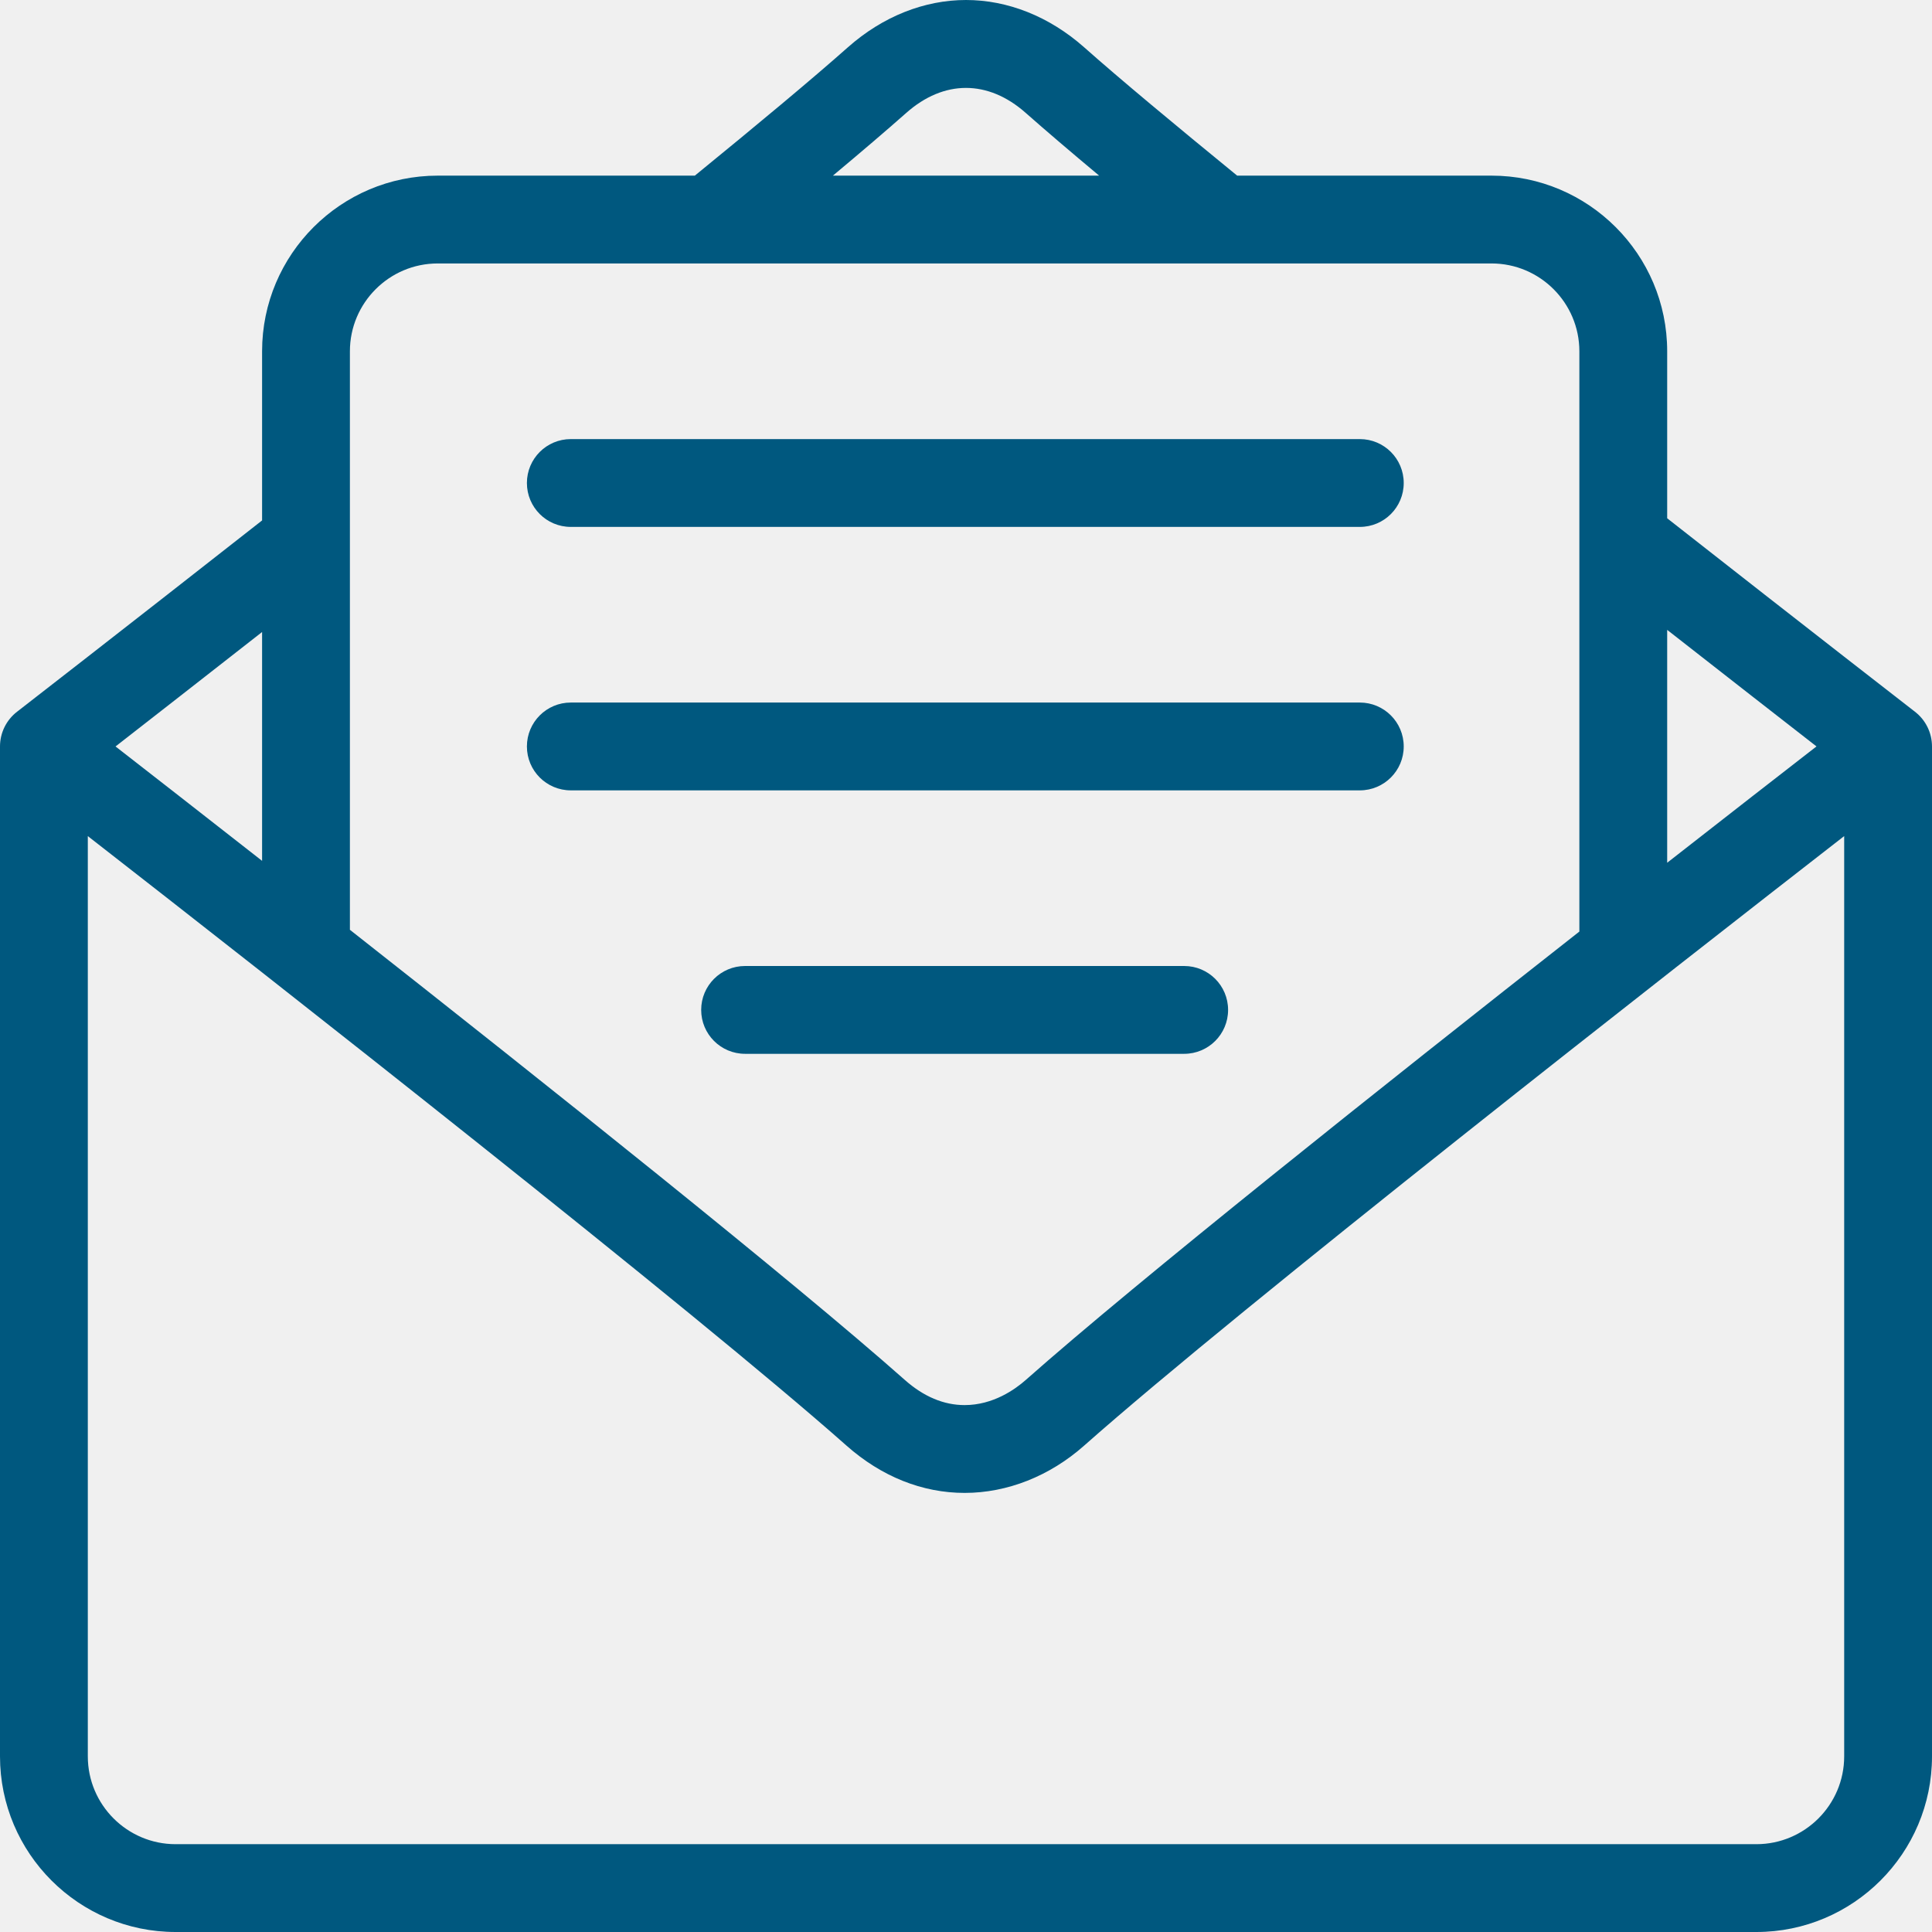
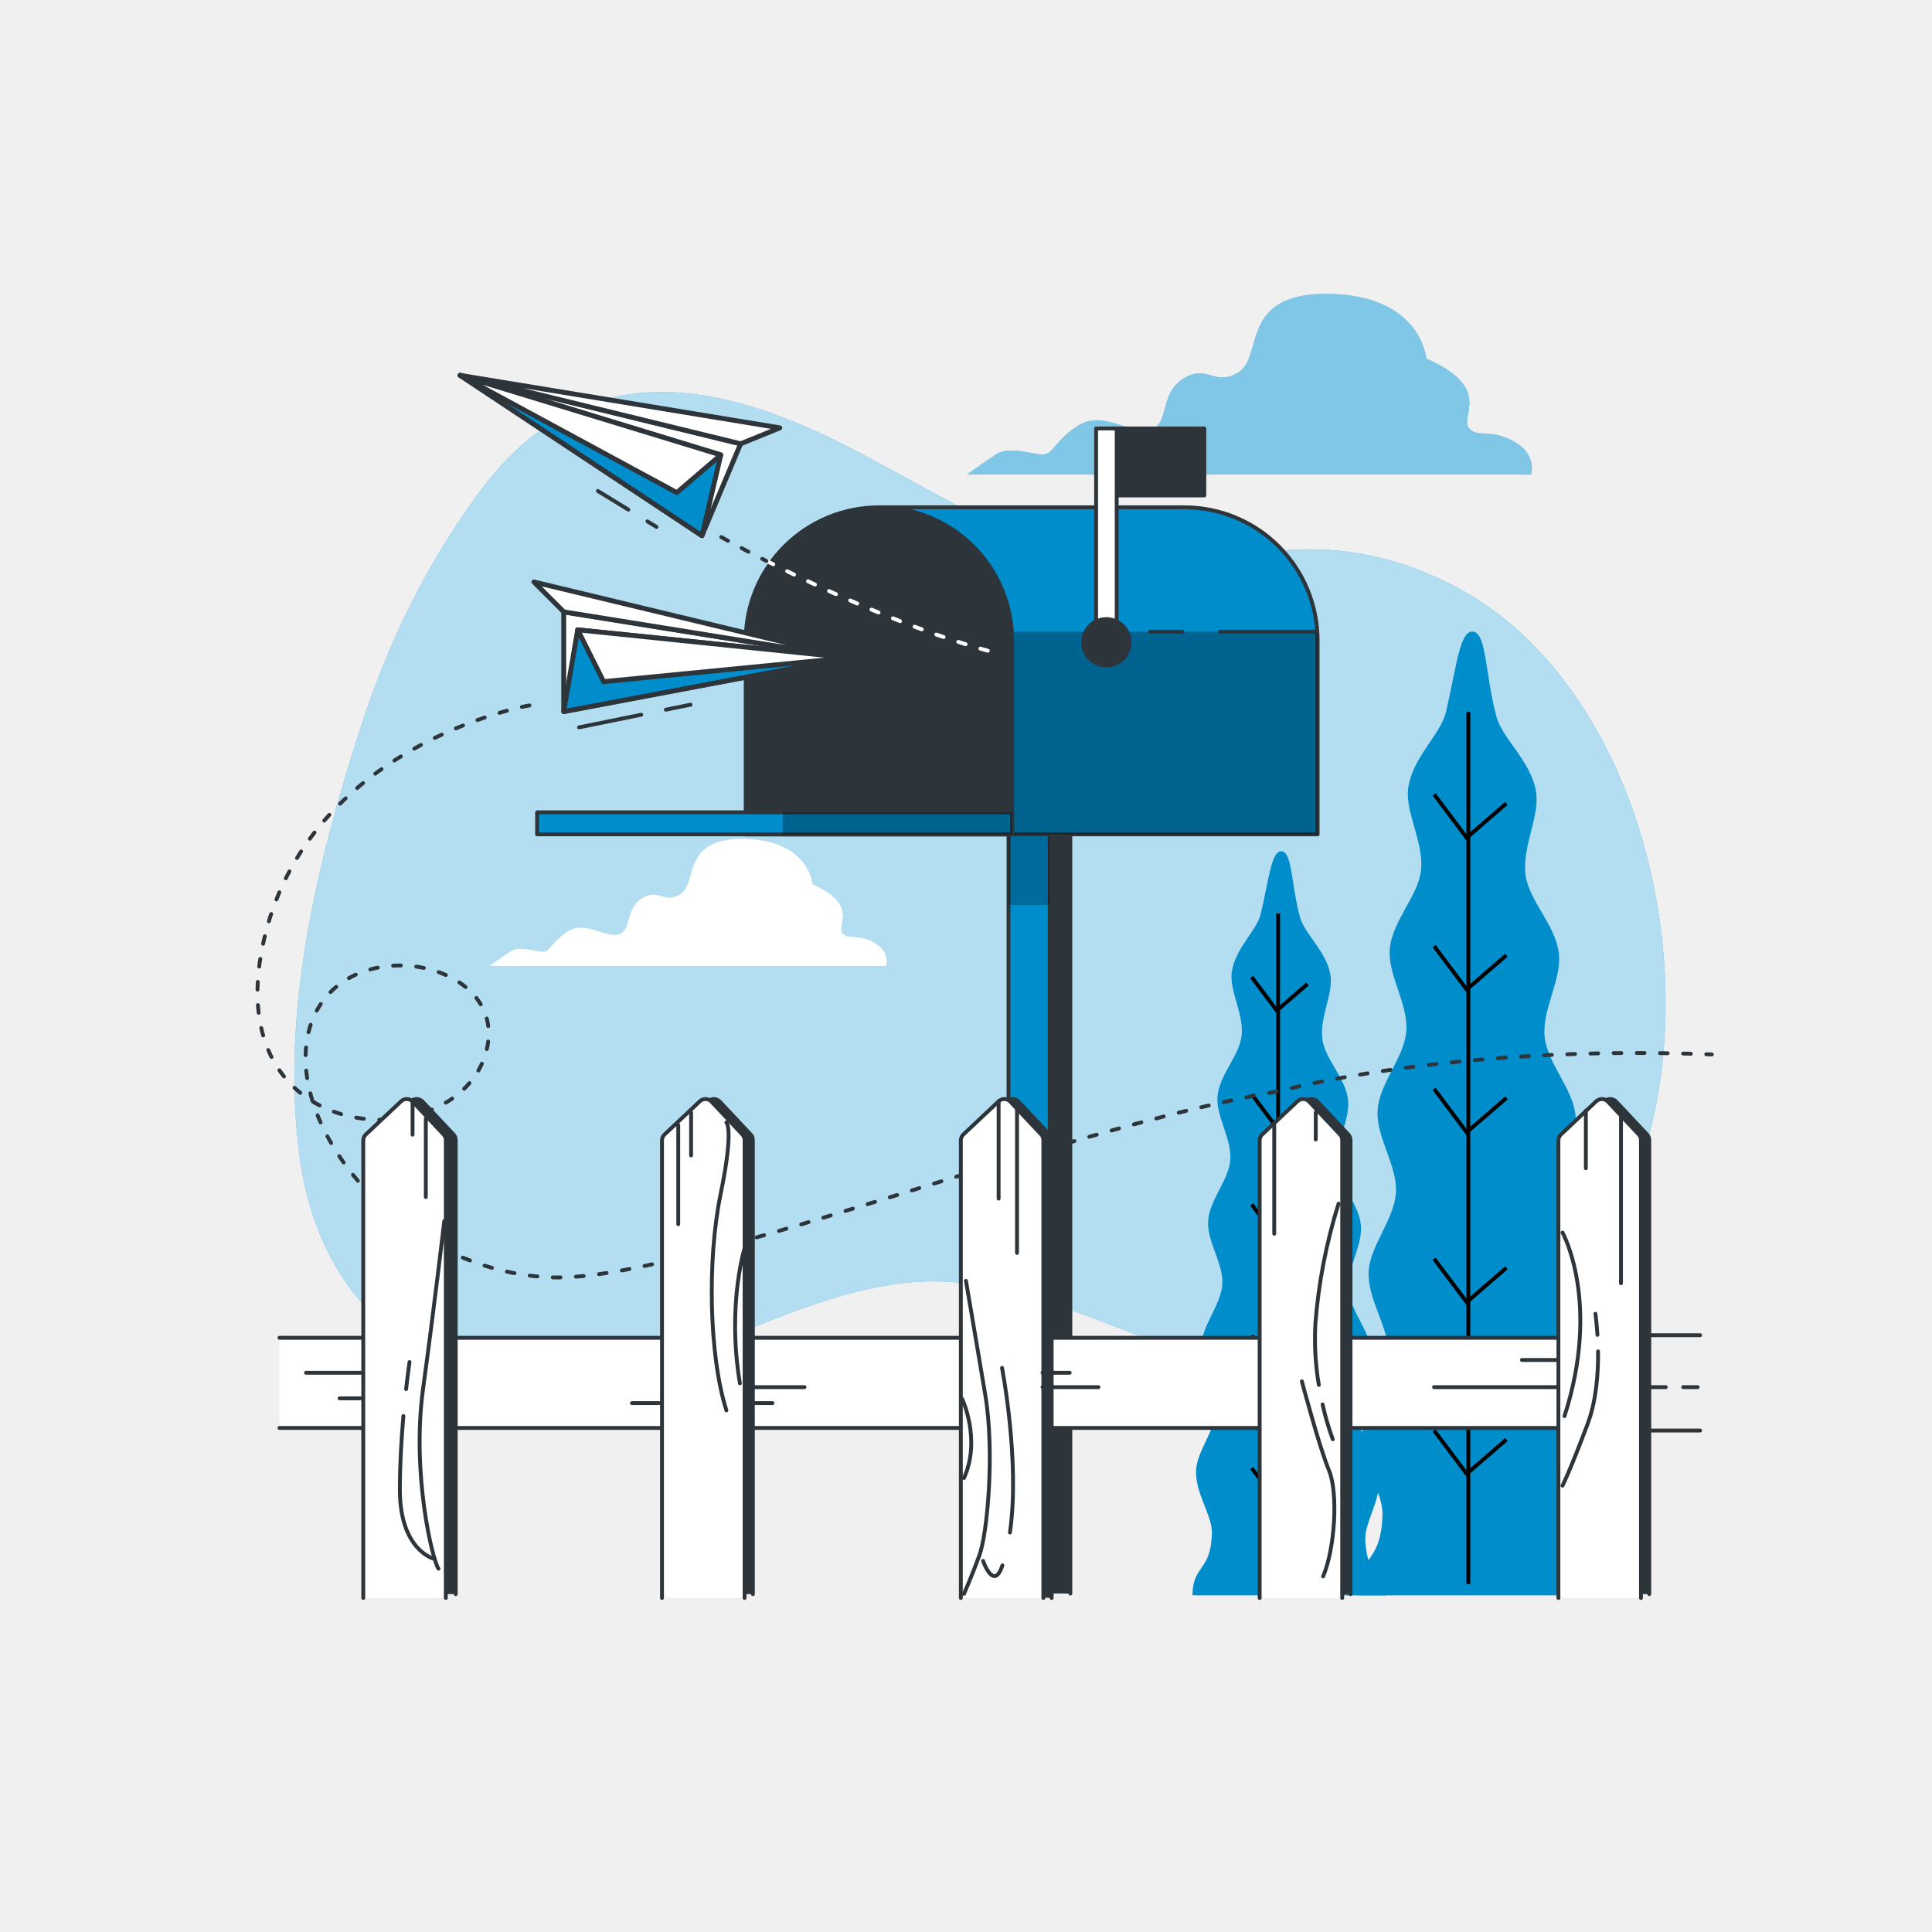
- <svg xmlns="http://www.w3.org/2000/svg" width="99" height="99" viewBox="0 0 99 99" fill="none">
-   <g clipPath="url(#clip0)">
-     <path d="M99 38.25C98.999 37.554 98.679 36.898 98.128 36.472C98.128 36.472 92.595 32.181 85.43 26.558V18C85.43 13.036 81.394 9 76.43 9H63.395C60.189 6.381 57.407 4.067 55.549 2.419C53.761 0.838 51.631 0 49.501 3.97697e-08C47.369 -0 45.238 0.839 43.453 2.419C41.595 4.067 38.813 6.382 35.605 9H22.43C17.466 9 13.43 13.036 13.43 18V26.668C6.335 32.236 0.874 36.47 0.872 36.472C0.321 36.898 0.001 37.554 0 38.25H0V90C0 94.963 4.036 99 9 99H90C94.964 99 99 94.964 99 90V38.25H99ZM85.43 32.276C88.61 34.766 91.307 36.867 93.081 38.248C91.309 39.623 88.607 41.724 85.43 44.209V32.276ZM46.437 5.787C48.366 4.078 50.632 4.076 52.565 5.79C53.578 6.685 54.855 7.774 56.322 9H42.68C44.147 7.774 45.424 6.684 46.437 5.787ZM17.93 18C17.93 15.519 19.949 13.5 22.43 13.5H76.43C78.91 13.5 80.93 15.519 80.93 18V47.735C70.869 55.637 58.281 65.65 52.565 70.71C52.022 71.191 50.891 72 49.429 72C48.361 72 47.331 71.567 46.364 70.71C40.587 65.595 27.971 55.544 17.93 47.645V18ZM13.43 32.386V44.112C10.314 41.672 7.664 39.606 5.92 38.25C7.665 36.891 10.313 34.826 13.43 32.386ZM94.5 90C94.5 92.481 92.481 94.5 90 94.5H9C6.519 94.5 4.5 92.481 4.5 90V42.844C13.885 50.149 35.597 67.185 43.381 74.081C45.169 75.663 47.261 76.5 49.43 76.5C51.614 76.5 53.787 75.641 55.549 74.081C63.639 66.917 85.781 49.619 94.5 42.843V90Z" fill="#00587F" />
-     <path d="M29.25 27H69.68C70.924 27 71.93 25.994 71.93 24.75C71.93 23.506 70.924 22.5 69.68 22.5H29.25C28.006 22.5 27 23.506 27 24.75C27 25.994 28.006 27 29.25 27Z" fill="#00587F" />
-     <path d="M71.93 38.25C71.93 37.006 70.923 36 69.68 36H29.25C28.006 36 27 37.006 27 38.25C27 39.494 28.006 40.5 29.25 40.5H69.68C70.923 40.5 71.93 39.494 71.93 38.25Z" fill="#00587F" />
-     <path d="M62.93 51.75C62.93 50.506 61.923 49.5 60.68 49.5H38.18C36.936 49.5 35.93 50.506 35.93 51.75C35.93 52.994 36.936 54 38.18 54H60.68C61.923 54 62.93 52.994 62.93 51.75Z" fill="#00587F" />
+ <svg xmlns="http://www.w3.org/2000/svg" width="171" height="171" viewBox="0 0 171 171" fill="none">
+   <path d="M129.275 52.176C123.953 49.262 118.409 48.092 112.359 48.841C104.907 49.761 99.021 50.845 91.891 48.068C85.895 45.736 80.42 42.254 74.702 39.368C63.005 33.434 51.394 31.598 42.625 43.301C37.961 49.529 34.417 56.68 31.972 64.224C28.019 76.396 24.77 89.874 26.551 102.586C28.805 118.701 42.625 126.267 59.158 120.429C65.844 118.069 72.297 114.615 79.428 113.626C94.35 111.554 106.648 125.254 124.541 121.923C155.383 116.191 153.105 65.223 129.275 52.176Z" fill="#008DCC" />
+   <path opacity="0.7" d="M129.275 52.176C123.953 49.262 118.409 48.092 112.359 48.841C104.907 49.761 99.021 50.845 91.891 48.068C85.895 45.736 80.42 42.254 74.702 39.368C63.005 33.434 51.394 31.598 42.625 43.301C37.961 49.529 34.417 56.68 31.972 64.224C28.019 76.396 24.77 89.874 26.551 102.586C28.805 118.701 42.625 126.267 59.158 120.429C65.844 118.069 72.297 114.615 79.428 113.626C94.35 111.554 106.648 125.254 124.541 121.923C155.383 116.191 153.105 65.223 129.275 52.176Z" fill="white" />
+   <path d="M133.944 39.046C131.772 37.859 130.787 38.848 129.997 37.859C129.207 36.871 132.169 34.306 126.235 31.741C126.235 31.741 125.842 26.214 117.747 26.016C109.652 25.817 111.833 31.543 109.662 32.924C107.49 34.306 106.898 32.148 104.727 33.516C102.555 34.884 103.543 37.661 101.768 38.054C99.993 38.447 97.62 36.279 95.448 37.661C93.276 39.043 93.276 40.226 92.292 40.226C91.307 40.226 89.33 39.436 88.147 40.226C86.963 41.016 85.578 42.004 85.578 42.004H135.51C135.51 42.004 136.115 40.229 133.944 39.046Z" fill="#008DCC" />
+   <path opacity="0.5" d="M133.944 39.046C131.772 37.859 130.787 38.848 129.997 37.859C129.207 36.871 132.169 34.306 126.235 31.741C126.235 31.741 125.842 26.214 117.747 26.016C109.652 25.817 111.833 31.543 109.662 32.924C107.49 34.306 106.898 32.148 104.727 33.516C102.555 34.884 103.543 37.661 101.768 38.054C99.993 38.447 97.62 36.279 95.448 37.661C93.276 39.043 93.276 40.226 92.292 40.226C91.307 40.226 89.33 39.436 88.147 40.226C86.963 41.016 85.578 42.004 85.578 42.004H135.51C135.51 42.004 136.115 40.229 133.944 39.046Z" fill="white" />
+   <path d="M77.317 83.413C75.792 82.582 75.098 83.273 74.544 82.582C73.99 81.891 76.069 80.086 71.91 78.283C71.91 78.283 71.633 74.402 65.946 74.261C60.259 74.121 61.787 78.143 60.262 79.114C58.737 80.086 58.323 78.56 56.797 79.532C55.272 80.503 55.963 82.442 54.718 82.719C53.473 82.996 51.804 81.471 50.272 82.442C48.74 83.413 48.747 84.244 48.056 84.244C47.365 84.244 45.973 83.69 45.142 84.244C44.311 84.798 43.34 85.493 43.34 85.493H78.426C78.426 85.493 78.843 84.244 77.317 83.413Z" fill="white" />
+   <path opacity="0.5" d="M77.317 83.413C75.792 82.582 75.098 83.273 74.544 82.582C73.99 81.891 76.069 80.086 71.91 78.283C71.91 78.283 71.633 74.402 65.946 74.261C60.259 74.121 61.787 78.143 60.262 79.114C58.737 80.086 58.323 78.56 56.797 79.532C55.272 80.503 55.963 82.442 54.718 82.719C53.473 82.996 51.804 81.471 50.272 82.442C48.74 83.413 48.747 84.244 48.056 84.244C47.365 84.244 45.973 83.69 45.142 84.244C44.311 84.798 43.34 85.493 43.34 85.493H78.426C78.426 85.493 78.843 84.244 77.317 83.413Z" fill="white" />
+   <path d="M120.682 141.203H142.297C141.883 138.559 140.183 139.024 139.958 134.927C139.845 132.875 141.757 130.31 141.589 127.601C141.452 125.368 139.253 123.08 139.082 120.525C138.928 118.22 140.792 115.662 140.624 113.179C140.45 110.833 138.23 108.579 138.022 106.137C137.83 103.743 139.67 101.175 139.451 98.767C139.233 96.36 136.965 94.147 136.715 91.773C136.466 89.335 138.248 86.708 137.974 84.376C137.687 81.896 135.347 79.755 135.029 77.471C134.687 74.93 136.332 72.214 135.946 70.019C135.471 67.331 132.967 65.385 132.44 63.401C131.459 59.704 131.582 56.144 130.423 55.911C129.188 55.665 128.904 59.157 127.967 63.059C127.495 65.019 125.05 67.006 124.646 69.697C124.321 71.876 126.052 74.526 125.768 77.057C125.515 79.325 123.234 81.503 123.011 83.969C122.803 86.288 124.653 88.842 124.472 91.267C124.294 93.624 122.078 95.871 121.931 98.264C121.784 100.659 123.685 103.162 123.555 105.525C123.422 107.947 121.25 110.235 121.137 112.564C121.021 115.029 122.967 117.516 122.871 119.8C122.765 122.334 120.624 124.653 120.546 126.869C120.45 129.558 122.423 132.037 122.362 134.086C122.232 138.532 120.197 137.605 120.125 141.182L120.682 141.203Z" fill="#008DCC" />
+   <path d="M129.961 63.015V140.205" stroke="black" stroke-width="0.342" stroke-miterlimit="10" />
+   <path d="M133.332 71.106L129.813 74.146L126.934 70.306" stroke="black" stroke-width="0.342" stroke-miterlimit="10" />
+   <path d="M133.332 84.543L129.813 87.58L126.934 83.743" stroke="black" stroke-width="0.342" stroke-miterlimit="10" />
+   <path d="M133.332 97.177L129.813 100.218L126.934 96.377" stroke="black" stroke-width="0.342" stroke-miterlimit="10" />
+   <path d="M133.332 112.214L129.813 115.251L126.934 111.414" stroke="black" stroke-width="0.342" stroke-miterlimit="10" />
+   <path d="M133.332 127.41L129.813 130.447L126.934 126.609" stroke="black" stroke-width="0.342" stroke-miterlimit="10" />
+   <path d="M105.96 141.203H122.646C122.324 139.151 121.015 139.52 120.84 136.36C120.751 134.766 122.225 132.796 122.099 130.703C121.993 128.993 120.296 127.211 120.163 125.231C120.043 123.453 121.493 121.469 121.353 119.561C121.22 117.748 119.5 116.011 119.346 114.126C119.192 112.242 120.618 110.293 120.45 108.436C120.283 106.578 118.528 104.868 118.344 103.039C118.152 101.154 119.527 99.13 119.315 97.324C119.093 95.412 117.287 93.76 117.044 91.999C116.77 90.036 118.049 87.939 117.748 86.247C117.383 84.171 115.45 82.666 115.047 81.137C114.287 78.285 114.383 75.532 113.487 75.354C112.533 75.162 112.314 77.857 111.592 80.874C111.23 82.385 109.339 83.921 109.027 86.004C108.778 87.686 110.112 89.731 109.893 91.684C109.698 93.435 107.94 95.104 107.765 97.02C107.605 98.808 109.034 100.782 108.894 102.652C108.757 104.472 107.051 106.206 106.931 108.052C106.811 109.899 108.299 111.835 108.186 113.658C108.073 115.481 106.408 117.293 106.322 119.092C106.23 120.994 107.731 122.912 107.659 124.677C107.577 126.633 105.926 128.439 105.864 130.149C105.789 132.222 107.314 134.14 107.266 135.717C107.164 139.137 105.594 138.436 105.539 141.189L105.96 141.203Z" fill="#008DCC" />
+   <path d="M113.125 80.849V140.432" stroke="black" stroke-width="0.342" stroke-miterlimit="10" />
+   <path d="M115.724 87.095L113.008 89.441L110.785 86.476" stroke="black" stroke-width="0.342" stroke-miterlimit="10" />
+   <path d="M115.724 97.464L113.008 99.81L110.785 96.848" stroke="black" stroke-width="0.342" stroke-miterlimit="10" />
+   <path d="M115.724 107.218L113.008 109.564L110.785 106.602" stroke="black" stroke-width="0.342" stroke-miterlimit="10" />
+   <path d="M115.724 118.826L113.008 121.172L110.785 118.207" stroke="black" stroke-width="0.342" stroke-miterlimit="10" />
+   <path d="M115.724 130.556L113.008 132.898L110.785 129.937" stroke="black" stroke-width="0.342" stroke-miterlimit="10" />
+   <path d="M91.086 141.042V71.896H94.735V141.042" fill="#2E353A" />
+   <path d="M91.086 141.042V71.896H94.735V141.042" stroke="#2E353A" stroke-width="0.342" stroke-linecap="round" stroke-linejoin="round" />
+   <path d="M89.262 141.042V71.896H92.911V141.042" fill="#008DCC" />
+   <path d="M89.262 141.042V71.896H92.911V141.042" stroke="#2E353A" stroke-width="0.342" stroke-linecap="round" stroke-linejoin="round" />
+   <g style="mix-blend-mode:multiply" opacity="0.3">
+     <path d="M92.911 71.896H89.262V80.104H92.911V71.896Z" fill="#2E353A" />
  </g>
-   <defs>
-     <clipPath id="clip0">
-       <rect width="99" height="99" fill="white" />
-     </clipPath>
-   </defs>
+   <path d="M104.831 44.902H77.793L89.578 73.849H116.62V56.688C116.62 55.14 116.315 53.607 115.723 52.177C115.13 50.747 114.262 49.447 113.167 48.353C112.072 47.259 110.773 46.391 109.343 45.798C107.912 45.206 106.379 44.902 104.831 44.902Z" fill="#008DCC" stroke="#2E353A" stroke-width="0.342" stroke-linecap="round" stroke-linejoin="round" />
+   <g style="mix-blend-mode:multiply" opacity="0.3">
+     <path d="M87.516 68.781L89.568 73.849H116.62V56.688C116.62 56.428 116.62 56.168 116.592 55.911H87.522L87.516 68.781Z" fill="black" />
+   </g>
+   <path d="M104.638 55.911H101.793" stroke="#2E353A" stroke-width="0.342" stroke-linecap="round" stroke-linejoin="round" />
+   <path d="M116.588 55.911H107.977" stroke="#2E353A" stroke-width="0.342" stroke-linecap="round" stroke-linejoin="round" />
+   <path d="M77.793 44.902C80.919 44.902 83.918 46.144 86.129 48.355C88.339 50.566 89.581 53.565 89.581 56.691V73.853H66.004V56.688C66.005 53.562 67.247 50.564 69.458 48.354C71.669 46.144 74.667 44.902 77.793 44.902Z" fill="#2E353A" stroke="#2E353A" stroke-width="0.342" stroke-linecap="round" stroke-linejoin="round" />
+   <path d="M89.584 71.896H69.269V73.849H89.584V71.896Z" fill="#008DCC" stroke="#2E353A" stroke-width="0.342" stroke-linecap="round" stroke-linejoin="round" />
+   <path d="M89.581 71.896H47.539V73.849H89.581V71.896Z" fill="#008DCC" stroke="#2E353A" stroke-width="0.342" stroke-linecap="round" stroke-linejoin="round" />
+   <path opacity="0.3" d="M89.584 71.896H69.269V73.849H89.584V71.896Z" fill="black" />
+   <path d="M106.593 37.925H98.156V43.852H106.593V37.925Z" fill="#2E353A" stroke="#2E353A" stroke-width="0.342" stroke-linecap="round" stroke-linejoin="round" />
+   <path d="M98.838 37.925H97.016V56.393H98.838V37.925Z" fill="white" stroke="#2E353A" stroke-width="0.342" stroke-linecap="round" stroke-linejoin="round" />
+   <path d="M97.923 58.9C99.056 58.9 99.975 57.981 99.975 56.848C99.975 55.715 99.056 54.796 97.923 54.796C96.79 54.796 95.871 55.715 95.871 56.848C95.871 57.981 96.79 58.9 97.923 58.9Z" fill="#2E353A" stroke="#2E353A" stroke-width="0.342" stroke-linecap="round" stroke-linejoin="round" />
+   <path d="M67.836 49.641C72.597 52.059 80.873 55.933 88.506 57.883" stroke="white" stroke-width="0.342" stroke-linecap="round" stroke-linejoin="round" stroke-dasharray="0.68 1.37" />
+   <path d="M63.84 47.537C63.84 47.537 65.365 48.399 67.834 49.654" stroke="#2E353A" stroke-width="0.342" stroke-linecap="round" stroke-linejoin="round" stroke-dasharray="0.68 1.37" />
+   <path d="M62.129 47.411L65.552 39.279L40.727 33.222L62.129 47.411Z" fill="white" stroke="#2E353A" stroke-width="0.432" stroke-linecap="round" stroke-linejoin="round" />
+   <path d="M63.798 40.264L62.129 47.411L40.727 33.222L63.798 40.264Z" fill="#008DCC" stroke="#2E353A" stroke-width="0.432" stroke-linecap="round" stroke-linejoin="round" />
+   <path d="M63.798 40.264L59.903 43.601L40.727 33.222L63.798 40.264Z" fill="white" stroke="#2E353A" stroke-width="0.432" stroke-linecap="round" stroke-linejoin="round" />
+   <path d="M65.552 39.279L69.02 37.87L40.727 33.222L65.552 39.279Z" fill="white" stroke="#2E353A" stroke-width="0.432" stroke-linecap="round" stroke-linejoin="round" />
+   <path d="M57.301 46.146L58.105 46.639" stroke="#2E353A" stroke-width="0.342" stroke-linecap="round" stroke-linejoin="round" />
+   <path d="M52.922 43.459L55.613 45.107" stroke="#2E353A" stroke-width="0.342" stroke-linecap="round" stroke-linejoin="round" />
+   <path d="M49.895 62.979V54.159L75.127 58.215L49.895 62.979Z" fill="white" stroke="#2E353A" stroke-width="0.432" stroke-linecap="round" stroke-linejoin="round" />
+   <path d="M51.129 55.746L49.895 62.979L75.127 58.215L51.129 55.746Z" fill="#008DCC" stroke="#2E353A" stroke-width="0.432" stroke-linecap="round" stroke-linejoin="round" />
+   <path d="M51.133 55.746L53.428 60.332L75.131 58.215L51.133 55.746Z" fill="white" stroke="#2E353A" stroke-width="0.432" stroke-linecap="round" stroke-linejoin="round" />
+   <path d="M49.905 54.158L47.258 51.511L75.138 58.214L49.905 54.158Z" fill="white" stroke="#2E353A" stroke-width="0.432" stroke-linecap="round" stroke-linejoin="round" />
+   <path d="M58.934 62.815L61.122 62.371" stroke="#2E353A" stroke-width="0.342" stroke-linecap="round" stroke-linejoin="round" />
+   <path d="M51.25 64.378L56.753 63.26" stroke="#2E353A" stroke-width="0.342" stroke-linecap="round" stroke-linejoin="round" />
+   <path d="M46.859 62.435C46.859 62.435 27.023 65.856 23.262 83.639C19.5 101.424 39.336 102.45 42.755 93.9C46.175 85.35 31.128 81.93 27.707 90.138C24.288 98.346 34.547 112.368 48.569 113.052C60.221 113.619 92.889 100.018 113.208 96.581C113.208 96.581 128.256 92.415 151.512 93.328" stroke="#2E353A" stroke-width="0.342" stroke-linecap="round" stroke-linejoin="round" stroke-dasharray="0.68 1.37" />
+   <path d="M144.773 118.181H150.475" stroke="#2E353A" stroke-width="0.342" stroke-linecap="round" stroke-linejoin="round" />
+   <path d="M144.773 126.615H150.475" stroke="#2E353A" stroke-width="0.342" stroke-linecap="round" stroke-linejoin="round" />
+   <path d="M24.734 126.389H144.092V118.406H24.734" fill="white" />
+   <path d="M24.734 126.389H144.092V118.406H24.734" stroke="#2E353A" stroke-width="0.342" stroke-linecap="round" stroke-linejoin="round" />
+   <path d="M33.035 141.095V100.937C33.035 100.839 33.055 100.741 33.094 100.651C33.133 100.56 33.19 100.478 33.261 100.41L36.38 97.473C36.52 97.341 36.707 97.271 36.899 97.277C37.092 97.282 37.274 97.364 37.406 97.504L40.142 100.414C40.266 100.549 40.336 100.726 40.337 100.91V141.095" fill="#2E353A" />
+   <path d="M33.035 141.095V100.937C33.035 100.839 33.055 100.741 33.094 100.651C33.133 100.56 33.19 100.478 33.261 100.41L36.38 97.473C36.52 97.341 36.707 97.271 36.899 97.277C37.092 97.282 37.274 97.364 37.406 97.504L40.142 100.414C40.266 100.549 40.336 100.726 40.337 100.91V141.095" stroke="#2E353A" stroke-width="0.342" stroke-linecap="round" stroke-linejoin="round" />
+   <path d="M32.152 141.437V100.938C32.152 100.839 32.172 100.741 32.212 100.65C32.251 100.56 32.309 100.478 32.382 100.411L35.501 97.473C35.57 97.408 35.651 97.357 35.741 97.323C35.83 97.289 35.925 97.273 36.02 97.276C36.115 97.279 36.209 97.3 36.296 97.339C36.383 97.379 36.461 97.434 36.526 97.504L39.263 100.414C39.388 100.549 39.458 100.726 39.458 100.91V141.437" fill="white" />
+   <path d="M32.152 141.437V100.938C32.152 100.839 32.172 100.741 32.212 100.65C32.251 100.56 32.309 100.478 32.382 100.411L35.501 97.473C35.57 97.408 35.651 97.357 35.741 97.323C35.83 97.289 35.925 97.273 36.02 97.276C36.115 97.279 36.209 97.3 36.296 97.339C36.383 97.379 36.461 97.434 36.526 97.504L39.263 100.414C39.388 100.549 39.458 100.726 39.458 100.91V141.437" stroke="#2E353A" stroke-width="0.342" stroke-linecap="round" stroke-linejoin="round" />
+   <path d="M59.332 141.095V100.938C59.332 100.839 59.352 100.742 59.391 100.651C59.43 100.561 59.486 100.479 59.558 100.411L62.68 97.473C62.749 97.408 62.831 97.357 62.92 97.323C63.009 97.289 63.104 97.273 63.2 97.276C63.295 97.279 63.389 97.3 63.476 97.339C63.563 97.379 63.641 97.434 63.706 97.504L66.442 100.414C66.568 100.549 66.638 100.726 66.637 100.91V141.095" fill="#2E353A" />
+   <path d="M59.332 141.095V100.938C59.332 100.839 59.352 100.742 59.391 100.651C59.43 100.561 59.486 100.479 59.558 100.411L62.68 97.473C62.749 97.408 62.831 97.357 62.92 97.323C63.009 97.289 63.104 97.273 63.2 97.276C63.295 97.279 63.389 97.3 63.476 97.339C63.563 97.379 63.641 97.434 63.706 97.504L66.442 100.414C66.568 100.549 66.638 100.726 66.637 100.91V141.095" stroke="#2E353A" stroke-width="0.342" stroke-linecap="round" stroke-linejoin="round" />
+   <path d="M58.594 141.437V100.937C58.594 100.838 58.614 100.741 58.653 100.65C58.693 100.559 58.751 100.478 58.823 100.41L61.942 97.473C62.082 97.341 62.269 97.271 62.461 97.277C62.654 97.282 62.836 97.364 62.968 97.504L65.704 100.414C65.83 100.548 65.901 100.725 65.902 100.91V141.437" fill="white" />
+   <path d="M58.594 141.437V100.937C58.594 100.838 58.614 100.741 58.653 100.65C58.693 100.559 58.751 100.478 58.823 100.41L61.942 97.473C62.082 97.341 62.269 97.271 62.461 97.277C62.654 97.282 62.836 97.364 62.968 97.504L65.704 100.414C65.83 100.548 65.901 100.725 65.902 100.91V141.437" stroke="#2E353A" stroke-width="0.342" stroke-linecap="round" stroke-linejoin="round" />
+   <path d="M85.773 141.095V100.937C85.773 100.838 85.794 100.741 85.833 100.65C85.873 100.559 85.93 100.478 86.003 100.41L89.122 97.473C89.262 97.341 89.449 97.271 89.641 97.277C89.833 97.282 90.015 97.364 90.148 97.504L92.884 100.414C93.01 100.548 93.081 100.725 93.082 100.91V141.437" fill="#2E353A" />
+   <path d="M85.773 141.095V100.937C85.773 100.838 85.794 100.741 85.833 100.65C85.873 100.559 85.93 100.478 86.003 100.41L89.122 97.473C89.262 97.341 89.449 97.271 89.641 97.277C89.833 97.282 90.015 97.364 90.148 97.504L92.884 100.414C93.01 100.548 93.081 100.725 93.082 100.91V141.437" stroke="#2E353A" stroke-width="0.342" stroke-linecap="round" stroke-linejoin="round" />
+   <path d="M85.043 141.437V100.938C85.043 100.839 85.063 100.742 85.102 100.651C85.141 100.561 85.197 100.479 85.269 100.411L88.391 97.473C88.46 97.408 88.542 97.357 88.631 97.323C88.72 97.289 88.815 97.273 88.91 97.276C89.006 97.279 89.1 97.3 89.187 97.339C89.273 97.379 89.352 97.434 89.417 97.504L92.153 100.414C92.279 100.549 92.348 100.726 92.348 100.91V141.437" fill="white" />
+   <path d="M85.043 141.437V100.938C85.043 100.839 85.063 100.742 85.102 100.651C85.141 100.561 85.197 100.479 85.269 100.411L88.391 97.473C88.46 97.408 88.542 97.357 88.631 97.323C88.72 97.289 88.815 97.273 88.91 97.276C89.006 97.279 89.1 97.3 89.187 97.339C89.273 97.379 89.352 97.434 89.417 97.504L92.153 100.414C92.279 100.549 92.348 100.726 92.348 100.91V141.437" stroke="#2E353A" stroke-width="0.342" stroke-linecap="round" stroke-linejoin="round" />
+   <path d="M112.23 141.095V100.937C112.231 100.839 112.251 100.741 112.289 100.651C112.328 100.56 112.385 100.478 112.456 100.41L115.575 97.473C115.716 97.341 115.902 97.271 116.095 97.277C116.287 97.282 116.469 97.364 116.601 97.504L119.337 100.414C119.461 100.549 119.531 100.726 119.532 100.91V141.095" fill="#2E353A" />
+   <path d="M112.23 141.095V100.937C112.231 100.839 112.251 100.741 112.289 100.651C112.328 100.56 112.385 100.478 112.456 100.41L115.575 97.473C115.716 97.341 115.902 97.271 116.095 97.277C116.287 97.282 116.469 97.364 116.601 97.504L119.337 100.414C119.461 100.549 119.531 100.726 119.532 100.91V141.095" stroke="#2E353A" stroke-width="0.342" stroke-linecap="round" stroke-linejoin="round" />
+   <path d="M111.492 141.437V100.938C111.492 100.839 111.512 100.741 111.552 100.65C111.591 100.56 111.649 100.478 111.721 100.411L114.84 97.473C114.91 97.408 114.991 97.357 115.08 97.323C115.17 97.289 115.264 97.273 115.36 97.276C115.455 97.279 115.549 97.3 115.636 97.339C115.723 97.379 115.801 97.434 115.866 97.504L118.602 100.414C118.728 100.549 118.798 100.726 118.797 100.91V141.437" fill="white" />
+   <path d="M111.492 141.437V100.938C111.492 100.839 111.512 100.741 111.552 100.65C111.591 100.56 111.649 100.478 111.721 100.411L114.84 97.473C114.91 97.408 114.991 97.357 115.08 97.323C115.17 97.289 115.264 97.273 115.36 97.276C115.455 97.279 115.549 97.3 115.636 97.339C115.723 97.379 115.801 97.434 115.866 97.504L118.602 100.414C118.728 100.549 118.798 100.726 118.797 100.91V141.437" stroke="#2E353A" stroke-width="0.342" stroke-linecap="round" stroke-linejoin="round" />
+   <path d="M138.672 141.095V100.938C138.672 100.839 138.692 100.742 138.731 100.651C138.77 100.561 138.826 100.479 138.898 100.411L142.02 97.473C142.089 97.408 142.171 97.357 142.26 97.323C142.349 97.289 142.444 97.273 142.539 97.276C142.635 97.279 142.729 97.3 142.815 97.339C142.902 97.379 142.981 97.434 143.046 97.504L145.782 100.414C145.908 100.549 145.977 100.726 145.977 100.91V141.095" fill="#2E353A" />
+   <path d="M138.672 141.095V100.938C138.672 100.839 138.692 100.742 138.731 100.651C138.77 100.561 138.826 100.479 138.898 100.411L142.02 97.473C142.089 97.408 142.171 97.357 142.26 97.323C142.349 97.289 142.444 97.273 142.539 97.276C142.635 97.279 142.729 97.3 142.815 97.339C142.902 97.379 142.981 97.434 143.046 97.504L145.782 100.414C145.908 100.549 145.977 100.726 145.977 100.91V141.095" stroke="#2E353A" stroke-width="0.342" stroke-linecap="round" stroke-linejoin="round" />
+   <path d="M137.934 141.437V100.937C137.933 100.838 137.954 100.741 137.993 100.65C138.033 100.559 138.09 100.478 138.163 100.41L141.282 97.473C141.422 97.341 141.609 97.271 141.801 97.277C141.993 97.282 142.175 97.364 142.308 97.504L145.044 100.414C145.17 100.548 145.241 100.725 145.242 100.91V141.437" fill="white" />
+   <path d="M137.934 141.437V100.937C137.933 100.838 137.954 100.741 137.993 100.65C138.033 100.559 138.09 100.478 138.163 100.41L141.282 97.473C141.422 97.341 141.609 97.271 141.801 97.277C141.993 97.282 142.175 97.364 142.308 97.504L145.044 100.414C145.17 100.548 145.241 100.725 145.242 100.91V141.437" stroke="#2E353A" stroke-width="0.342" stroke-linecap="round" stroke-linejoin="round" />
+   <path d="M36.516 97.503V100.431" stroke="#2E353A" stroke-width="0.342" stroke-linecap="round" stroke-linejoin="round" />
+   <path d="M37.688 99.015V105.944" stroke="#2E353A" stroke-width="0.342" stroke-linecap="round" stroke-linejoin="round" />
+   <path d="M60.031 99.584V108.349" stroke="#2E353A" stroke-width="0.342" stroke-linecap="round" stroke-linejoin="round" />
+   <path d="M61.168 98.451V102.267" stroke="#2E353A" stroke-width="0.342" stroke-linecap="round" stroke-linejoin="round" />
+   <path d="M88.387 97.473V106.088" stroke="#2E353A" stroke-width="0.342" stroke-linecap="round" stroke-linejoin="round" />
+   <path d="M90.016 98.168V110.897" stroke="#2E353A" stroke-width="0.342" stroke-linecap="round" stroke-linejoin="round" />
+   <path d="M112.781 99.584V109.197" stroke="#2E353A" stroke-width="0.342" stroke-linecap="round" stroke-linejoin="round" />
+   <path d="M116.457 98.451V100.855" stroke="#2E353A" stroke-width="0.342" stroke-linecap="round" stroke-linejoin="round" />
+   <path d="M140.363 98.308V103.4" stroke="#2E353A" stroke-width="0.342" stroke-linecap="round" stroke-linejoin="round" />
+   <path d="M143.473 98.876V113.581" stroke="#2E353A" stroke-width="0.342" stroke-linecap="round" stroke-linejoin="round" />
+   <path d="M137.819 120.371H134.707" stroke="#2E353A" stroke-width="0.342" stroke-linecap="round" stroke-linejoin="round" />
+   <path d="M137.815 122.774H126.926" stroke="#2E353A" stroke-width="0.342" stroke-linecap="round" stroke-linejoin="round" />
+   <path d="M97.222 122.774H92.273" stroke="#2E353A" stroke-width="0.342" stroke-linecap="round" stroke-linejoin="round" />
+   <path d="M71.207 122.774H66.258" stroke="#2E353A" stroke-width="0.342" stroke-linecap="round" stroke-linejoin="round" />
+   <path d="M32.035 121.502H27.086" stroke="#2E353A" stroke-width="0.342" stroke-linecap="round" stroke-linejoin="round" />
+   <path d="M32.039 123.763H30.059" stroke="#2E353A" stroke-width="0.342" stroke-linecap="round" stroke-linejoin="round" />
+   <path d="M94.678 121.502H92.273" stroke="#2E353A" stroke-width="0.342" stroke-linecap="round" stroke-linejoin="round" />
+   <path d="M68.373 124.187H65.969" stroke="#2E353A" stroke-width="0.342" stroke-linecap="round" stroke-linejoin="round" />
+   <path d="M58.338 124.187H55.934" stroke="#2E353A" stroke-width="0.342" stroke-linecap="round" stroke-linejoin="round" />
+   <path d="M147.433 122.774H145.312" stroke="#2E353A" stroke-width="0.342" stroke-linecap="round" stroke-linejoin="round" />
+   <path d="M150.257 122.774H148.984" stroke="#2E353A" stroke-width="0.342" stroke-linecap="round" stroke-linejoin="round" />
+   <path d="M39.323 108.072C39.323 108.072 38.468 115.421 37.442 122.942C36.416 130.463 38.297 138.158 38.81 138.842" stroke="#2E353A" stroke-width="0.342" stroke-linecap="round" stroke-linejoin="round" />
+   <path d="M35.945 122.949C36.109 121.482 36.246 120.555 36.246 120.555" stroke="#2E353A" stroke-width="0.342" stroke-linecap="round" stroke-linejoin="round" />
+   <path d="M38.469 137.986C38.469 137.986 35.391 137.302 35.391 131.83C35.391 129.583 35.534 127.281 35.705 125.332" stroke="#2E353A" stroke-width="0.342" stroke-linecap="round" stroke-linejoin="round" />
+   <path d="M64.295 99.351C64.295 99.351 64.979 99.864 63.782 105.678C62.585 111.492 62.756 120.042 64.295 124.83" stroke="#2E353A" stroke-width="0.342" stroke-linecap="round" stroke-linejoin="round" />
+   <path d="M66.001 110.124C66.001 110.124 64.291 115.254 65.488 122.436" stroke="#2E353A" stroke-width="0.342" stroke-linecap="round" stroke-linejoin="round" />
+   <path d="M85.495 113.37C85.495 113.37 86.35 118.329 87.205 123.455C88.06 128.582 87.376 135.767 86.692 137.645C86.008 139.522 85.324 141.065 85.324 141.065" stroke="#2E353A" stroke-width="0.342" stroke-linecap="round" stroke-linejoin="round" />
+   <path d="M88.722 138.552C87.959 140.891 87.012 138.158 87.012 138.158" stroke="#2E353A" stroke-width="0.342" stroke-linecap="round" stroke-linejoin="round" />
+   <path d="M88.688 121.068C88.688 121.068 90.298 129.382 89.389 135.64" stroke="#2E353A" stroke-width="0.342" stroke-linecap="round" stroke-linejoin="round" />
+   <path d="M85.152 123.804C85.152 123.804 86.862 127.395 85.323 130.815" stroke="#2E353A" stroke-width="0.342" stroke-linecap="round" stroke-linejoin="round" />
+   <path d="M117.062 124.31C117.291 125.355 117.592 126.383 117.962 127.388" stroke="#2E353A" stroke-width="0.342" stroke-linecap="round" stroke-linejoin="round" />
+   <path d="M118.477 106.533C117.392 109.977 116.703 113.534 116.425 117.135C116.323 118.956 116.425 120.784 116.729 122.583" stroke="#2E353A" stroke-width="0.342" stroke-linecap="round" stroke-linejoin="round" />
+   <path d="M115.227 122.258C115.227 122.258 116.766 128.072 117.621 130.124C118.476 132.176 118.134 137.131 117.108 139.525" stroke="#2E353A" stroke-width="0.342" stroke-linecap="round" stroke-linejoin="round" />
+   <path d="M138.301 109.098C138.301 109.098 141.721 115.254 138.472 125.339" stroke="#2E353A" stroke-width="0.342" stroke-linecap="round" stroke-linejoin="round" />
+   <path d="M141.444 119.611C141.464 121.533 141.293 123.968 140.524 126.02C138.985 130.124 138.301 131.492 138.301 131.492" stroke="#2E353A" stroke-width="0.342" stroke-linecap="round" stroke-linejoin="round" />
+   <path d="M141.207 116.28C141.207 116.28 141.32 117.016 141.388 118.148" stroke="#2E353A" stroke-width="0.342" stroke-linecap="round" stroke-linejoin="round" />
</svg>
